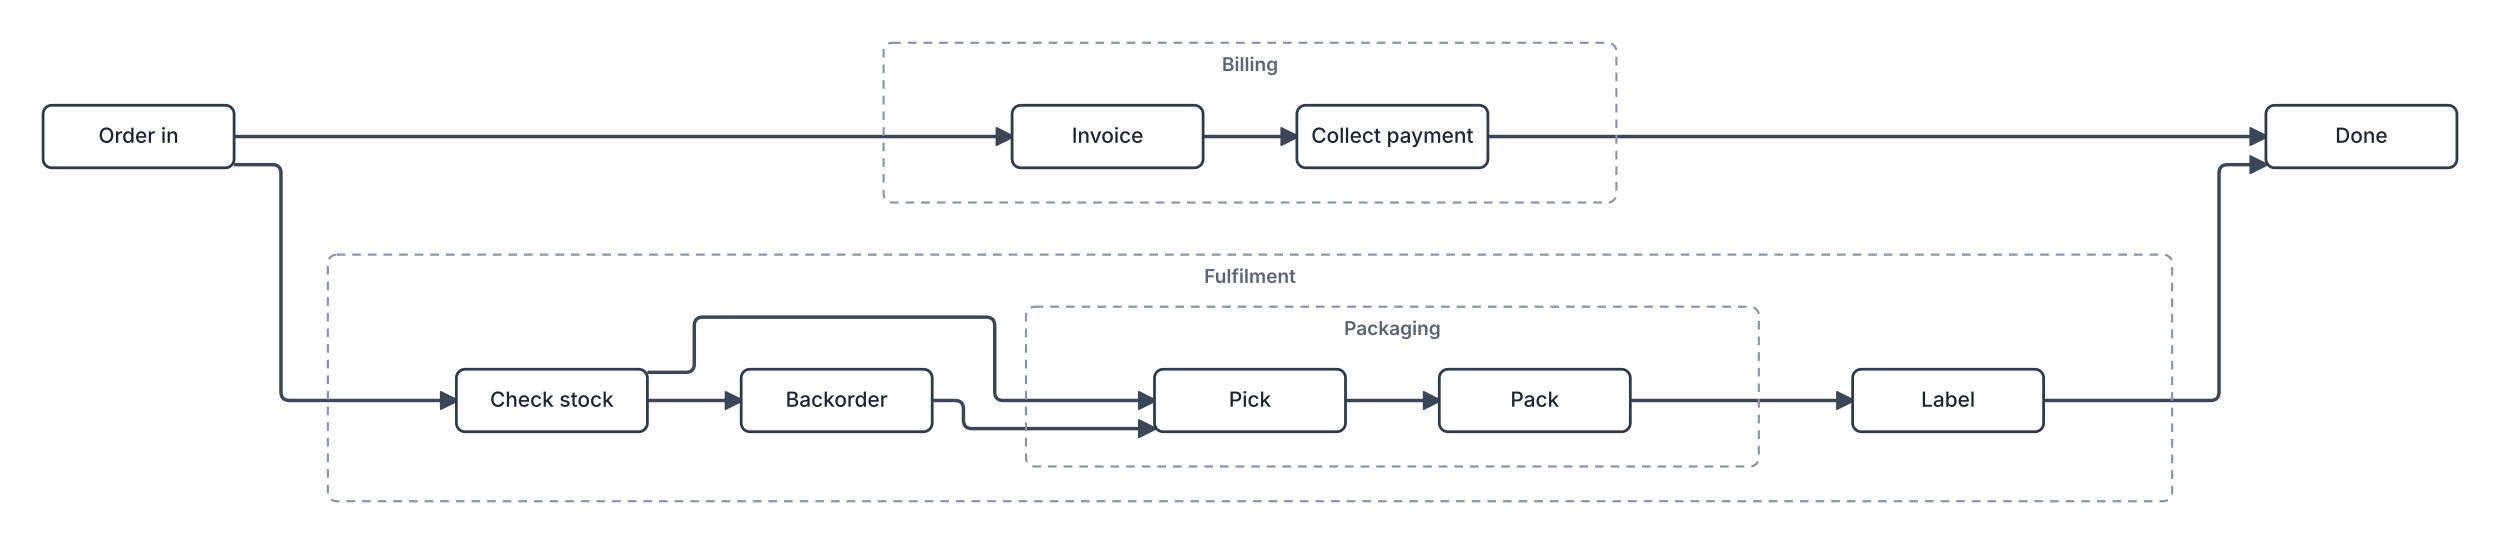
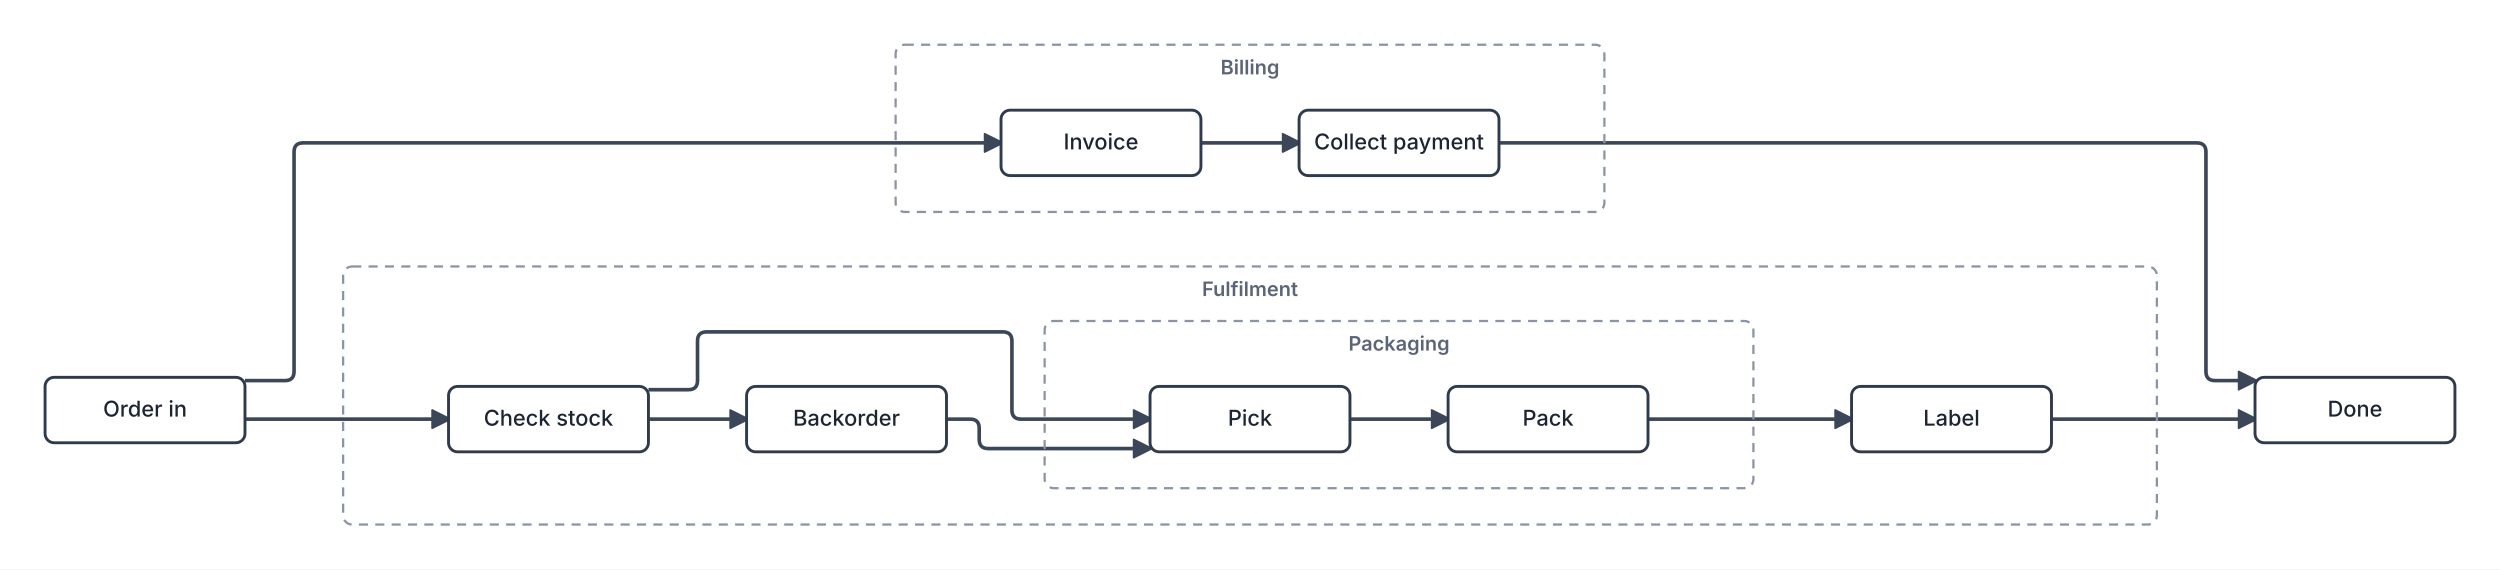
- <svg xmlns="http://www.w3.org/2000/svg" viewBox="-24.80 -78.62 1439.60 313.25" width="1439.60" height="313.25" font-family="Inter, system-ui, -apple-system, sans-serif">
+ <svg xmlns="http://www.w3.org/2000/svg" viewBox="-24.80 -225.62 1375.60 313.25" width="1375.60" height="313.25" font-family="Inter, system-ui, -apple-system, sans-serif">
  <defs>
    <marker id="gl-mk-0" markerWidth="12.00" markerHeight="12.00" viewBox="0 0 12.00 12" orient="auto" refX="1.00" refY="6" markerUnits="userSpaceOnUse">
      <path d="M 1,1 L 11,6 L 1,11 Z" fill="#3b4658" stroke="#3b4658" stroke-linejoin="round" />
    </marker>
  </defs>
-   <rect x="-24.80" y="-78.62" width="1439.60" height="313.25" fill="#ffffff" />
+   <rect x="-24.80" y="-225.62" width="1375.60" height="313.25" fill="#ffffff" />
  <g id="edges">
-     <path d="M 110.00,16.20 L 132.00,16.20 Q 137.00,16.20 137.00,21.20 L 137.00,147.00 Q 137.00,152.00 142.00,152.00 L 229.00,152.00" fill="none" stroke="#3b4658" stroke-width="2.00" marker-end="url(#gl-mk-0)" />
-     <path d="M 348.00,135.80 L 370.00,135.80 Q 375.00,135.80 375.00,130.80 L 375.00,109.00 Q 375.00,104.00 380.00,104.00 L 543.00,104.00 Q 548.00,104.00 548.00,109.00 L 548.00,147.00 Q 548.00,152.00 553.00,152.00 L 631.00,152.00" fill="none" stroke="#3b4658" stroke-width="2.00" marker-end="url(#gl-mk-0)" />
-     <path d="M 348.00,152.00 L 393.00,152.00" fill="none" stroke="#3b4658" stroke-width="2.00" marker-end="url(#gl-mk-0)" />
-     <path d="M 512.00,152.00 L 525.00,152.00 Q 530.00,152.00 530.00,157.00 L 530.00,163.20 Q 530.00,168.20 535.00,168.20 L 631.00,168.20" fill="none" stroke="#3b4658" stroke-width="2.00" marker-end="url(#gl-mk-0)" />
-     <path d="M 750.00,152.00 L 795.00,152.00" fill="none" stroke="#3b4658" stroke-width="2.00" marker-end="url(#gl-mk-0)" />
-     <path d="M 914.00,152.00 L 1033.00,152.00" fill="none" stroke="#3b4658" stroke-width="2.00" marker-end="url(#gl-mk-0)" />
-     <path d="M 1152.00,152.00 L 1248.00,152.00 Q 1253.00,152.00 1253.00,147.00 L 1253.00,21.20 Q 1253.00,16.20 1258.00,16.20 L 1271.00,16.20" fill="none" stroke="#3b4658" stroke-width="2.00" marker-end="url(#gl-mk-0)" />
-     <path d="M 110.00,0.00 L 549.00,0.00" fill="none" stroke="#3b4658" stroke-width="2.00" marker-end="url(#gl-mk-0)" />
-     <path d="M 668.00,0.00 L 713.00,0.00" fill="none" stroke="#3b4658" stroke-width="2.00" marker-end="url(#gl-mk-0)" />
-     <path d="M 832.00,0.00 L 1271.00,0.00" fill="none" stroke="#3b4658" stroke-width="2.00" marker-end="url(#gl-mk-0)" />
+     <path d="M 110.00,5.00 L 213.00,5.00" fill="none" stroke="#3b4658" stroke-width="2.00" marker-end="url(#gl-mk-0)" />
+     <path d="M 332.00,-11.20 L 354.00,-11.20 Q 359.00,-11.20 359.00,-16.20 L 359.00,-38.00 Q 359.00,-43.00 364.00,-43.00 L 527.00,-43.00 Q 532.00,-43.00 532.00,-38.00 L 532.00,0.00 Q 532.00,5.00 537.00,5.00 L 599.00,5.00" fill="none" stroke="#3b4658" stroke-width="2.00" marker-end="url(#gl-mk-0)" />
+     <path d="M 332.00,5.00 L 377.00,5.00" fill="none" stroke="#3b4658" stroke-width="2.00" marker-end="url(#gl-mk-0)" />
+     <path d="M 496.00,5.00 L 509.00,5.00 Q 514.00,5.00 514.00,10.00 L 514.00,16.20 Q 514.00,21.20 519.00,21.20 L 599.00,21.20" fill="none" stroke="#3b4658" stroke-width="2.00" marker-end="url(#gl-mk-0)" />
+     <path d="M 718.00,5.00 L 763.00,5.00" fill="none" stroke="#3b4658" stroke-width="2.00" marker-end="url(#gl-mk-0)" />
+     <path d="M 882.00,5.00 L 985.00,5.00" fill="none" stroke="#3b4658" stroke-width="2.00" marker-end="url(#gl-mk-0)" />
+     <path d="M 1104.00,5.00 L 1207.00,5.00" fill="none" stroke="#3b4658" stroke-width="2.00" marker-end="url(#gl-mk-0)" />
+     <path d="M 110.00,-16.20 L 132.00,-16.20 Q 137.00,-16.20 137.00,-21.20 L 137.00,-142.00 Q 137.00,-147.00 142.00,-147.00 L 517.00,-147.00" fill="none" stroke="#3b4658" stroke-width="2.00" marker-end="url(#gl-mk-0)" />
+     <path d="M 636.00,-147.00 L 681.00,-147.00" fill="none" stroke="#3b4658" stroke-width="2.00" marker-end="url(#gl-mk-0)" />
+     <path d="M 800.00,-147.00 L 1184.00,-147.00 Q 1189.00,-147.00 1189.00,-142.00 L 1189.00,-21.20 Q 1189.00,-16.20 1194.00,-16.20 L 1207.00,-16.20" fill="none" stroke="#3b4658" stroke-width="2.00" marker-end="url(#gl-mk-0)" />
  </g>
  <g id="nodes">
    <rect x="0.00" y="-18.00" width="110.00" height="36.00" rx="5.00" fill="#ffffff" stroke="#2f3a4d" stroke-width="1.60" />
    <text x="55.00" y="3.60" text-anchor="middle" font-size="12.00" font-weight="500" fill="#1d2533">Order in</text>
-     <rect x="164.00" y="68.00" width="1062.00" height="142.00" rx="5.00" fill="none" stroke="#8a94a6" stroke-width="1.25" stroke-dasharray="5 4" />
-     <text x="695.00" y="84.30" text-anchor="middle" font-size="11.00" font-weight="600" fill="#5b6577">Fulfilment</text>
-     <rect x="484.00" y="-54.00" width="422.00" height="92.00" rx="5.00" fill="none" stroke="#8a94a6" stroke-width="1.25" stroke-dasharray="5 4" />
-     <text x="695.00" y="-37.70" text-anchor="middle" font-size="11.00" font-weight="600" fill="#5b6577">Billing</text>
-     <rect x="1280.00" y="-18.00" width="110.00" height="36.00" rx="5.00" fill="#ffffff" stroke="#2f3a4d" stroke-width="1.60" />
-     <text x="1335.00" y="3.60" text-anchor="middle" font-size="12.00" font-weight="500" fill="#1d2533">Done</text>
-     <rect x="238.00" y="134.00" width="110.00" height="36.00" rx="5.00" fill="#ffffff" stroke="#2f3a4d" stroke-width="1.60" />
-     <text x="293.00" y="155.60" text-anchor="middle" font-size="12.00" font-weight="500" fill="#1d2533">Check stock</text>
-     <rect x="402.00" y="134.00" width="110.00" height="36.00" rx="5.00" fill="#ffffff" stroke="#2f3a4d" stroke-width="1.60" />
-     <text x="457.00" y="155.60" text-anchor="middle" font-size="12.00" font-weight="500" fill="#1d2533">Backorder</text>
-     <rect x="566.00" y="98.00" width="422.00" height="92.00" rx="5.00" fill="none" stroke="#8a94a6" stroke-width="1.25" stroke-dasharray="5 4" />
-     <text x="777.00" y="114.30" text-anchor="middle" font-size="11.00" font-weight="600" fill="#5b6577">Packaging</text>
-     <rect x="1042.00" y="134.00" width="110.00" height="36.00" rx="5.00" fill="#ffffff" stroke="#2f3a4d" stroke-width="1.60" />
-     <text x="1097.00" y="155.60" text-anchor="middle" font-size="12.00" font-weight="500" fill="#1d2533">Label</text>
-     <rect x="558.00" y="-18.00" width="110.00" height="36.00" rx="5.00" fill="#ffffff" stroke="#2f3a4d" stroke-width="1.60" />
-     <text x="613.00" y="3.60" text-anchor="middle" font-size="12.00" font-weight="500" fill="#1d2533">Invoice</text>
-     <rect x="722.00" y="-18.00" width="110.00" height="36.00" rx="5.00" fill="#ffffff" stroke="#2f3a4d" stroke-width="1.60" />
-     <text x="777.00" y="3.60" text-anchor="middle" font-size="12.00" font-weight="500" fill="#1d2533">Collect payment</text>
-     <rect x="640.00" y="134.00" width="110.00" height="36.00" rx="5.00" fill="#ffffff" stroke="#2f3a4d" stroke-width="1.60" />
-     <text x="695.00" y="155.60" text-anchor="middle" font-size="12.00" font-weight="500" fill="#1d2533">Pick</text>
-     <rect x="804.00" y="134.00" width="110.00" height="36.00" rx="5.00" fill="#ffffff" stroke="#2f3a4d" stroke-width="1.60" />
-     <text x="859.00" y="155.60" text-anchor="middle" font-size="12.00" font-weight="500" fill="#1d2533">Pack</text>
+     <rect x="164.00" y="-79.00" width="998.00" height="142.00" rx="5.00" fill="none" stroke="#8a94a6" stroke-width="1.25" stroke-dasharray="5 4" />
+     <text x="663.00" y="-62.70" text-anchor="middle" font-size="11.00" font-weight="600" fill="#5b6577">Fulfilment</text>
+     <rect x="468.00" y="-201.00" width="390.00" height="92.00" rx="5.00" fill="none" stroke="#8a94a6" stroke-width="1.25" stroke-dasharray="5 4" />
+     <text x="663.00" y="-184.70" text-anchor="middle" font-size="11.00" font-weight="600" fill="#5b6577">Billing</text>
+     <rect x="1216.00" y="-18.00" width="110.00" height="36.00" rx="5.00" fill="#ffffff" stroke="#2f3a4d" stroke-width="1.60" />
+     <text x="1271.00" y="3.60" text-anchor="middle" font-size="12.00" font-weight="500" fill="#1d2533">Done</text>
+     <rect x="222.00" y="-13.00" width="110.00" height="36.00" rx="5.00" fill="#ffffff" stroke="#2f3a4d" stroke-width="1.60" />
+     <text x="277.00" y="8.60" text-anchor="middle" font-size="12.00" font-weight="500" fill="#1d2533">Check stock</text>
+     <rect x="386.00" y="-13.00" width="110.00" height="36.00" rx="5.00" fill="#ffffff" stroke="#2f3a4d" stroke-width="1.60" />
+     <text x="441.00" y="8.60" text-anchor="middle" font-size="12.00" font-weight="500" fill="#1d2533">Backorder</text>
+     <rect x="550.00" y="-49.00" width="390.00" height="92.00" rx="5.00" fill="none" stroke="#8a94a6" stroke-width="1.25" stroke-dasharray="5 4" />
+     <text x="745.00" y="-32.70" text-anchor="middle" font-size="11.00" font-weight="600" fill="#5b6577">Packaging</text>
+     <rect x="994.00" y="-13.00" width="110.00" height="36.00" rx="5.00" fill="#ffffff" stroke="#2f3a4d" stroke-width="1.60" />
+     <text x="1049.00" y="8.60" text-anchor="middle" font-size="12.00" font-weight="500" fill="#1d2533">Label</text>
+     <rect x="526.00" y="-165.00" width="110.00" height="36.00" rx="5.00" fill="#ffffff" stroke="#2f3a4d" stroke-width="1.60" />
+     <text x="581.00" y="-143.40" text-anchor="middle" font-size="12.00" font-weight="500" fill="#1d2533">Invoice</text>
+     <rect x="690.00" y="-165.00" width="110.00" height="36.00" rx="5.00" fill="#ffffff" stroke="#2f3a4d" stroke-width="1.60" />
+     <text x="745.00" y="-143.40" text-anchor="middle" font-size="12.00" font-weight="500" fill="#1d2533">Collect payment</text>
+     <rect x="608.00" y="-13.00" width="110.00" height="36.00" rx="5.00" fill="#ffffff" stroke="#2f3a4d" stroke-width="1.60" />
+     <text x="663.00" y="8.60" text-anchor="middle" font-size="12.00" font-weight="500" fill="#1d2533">Pick</text>
+     <rect x="772.00" y="-13.00" width="110.00" height="36.00" rx="5.00" fill="#ffffff" stroke="#2f3a4d" stroke-width="1.60" />
+     <text x="827.00" y="8.60" text-anchor="middle" font-size="12.00" font-weight="500" fill="#1d2533">Pack</text>
  </g>
</svg>
